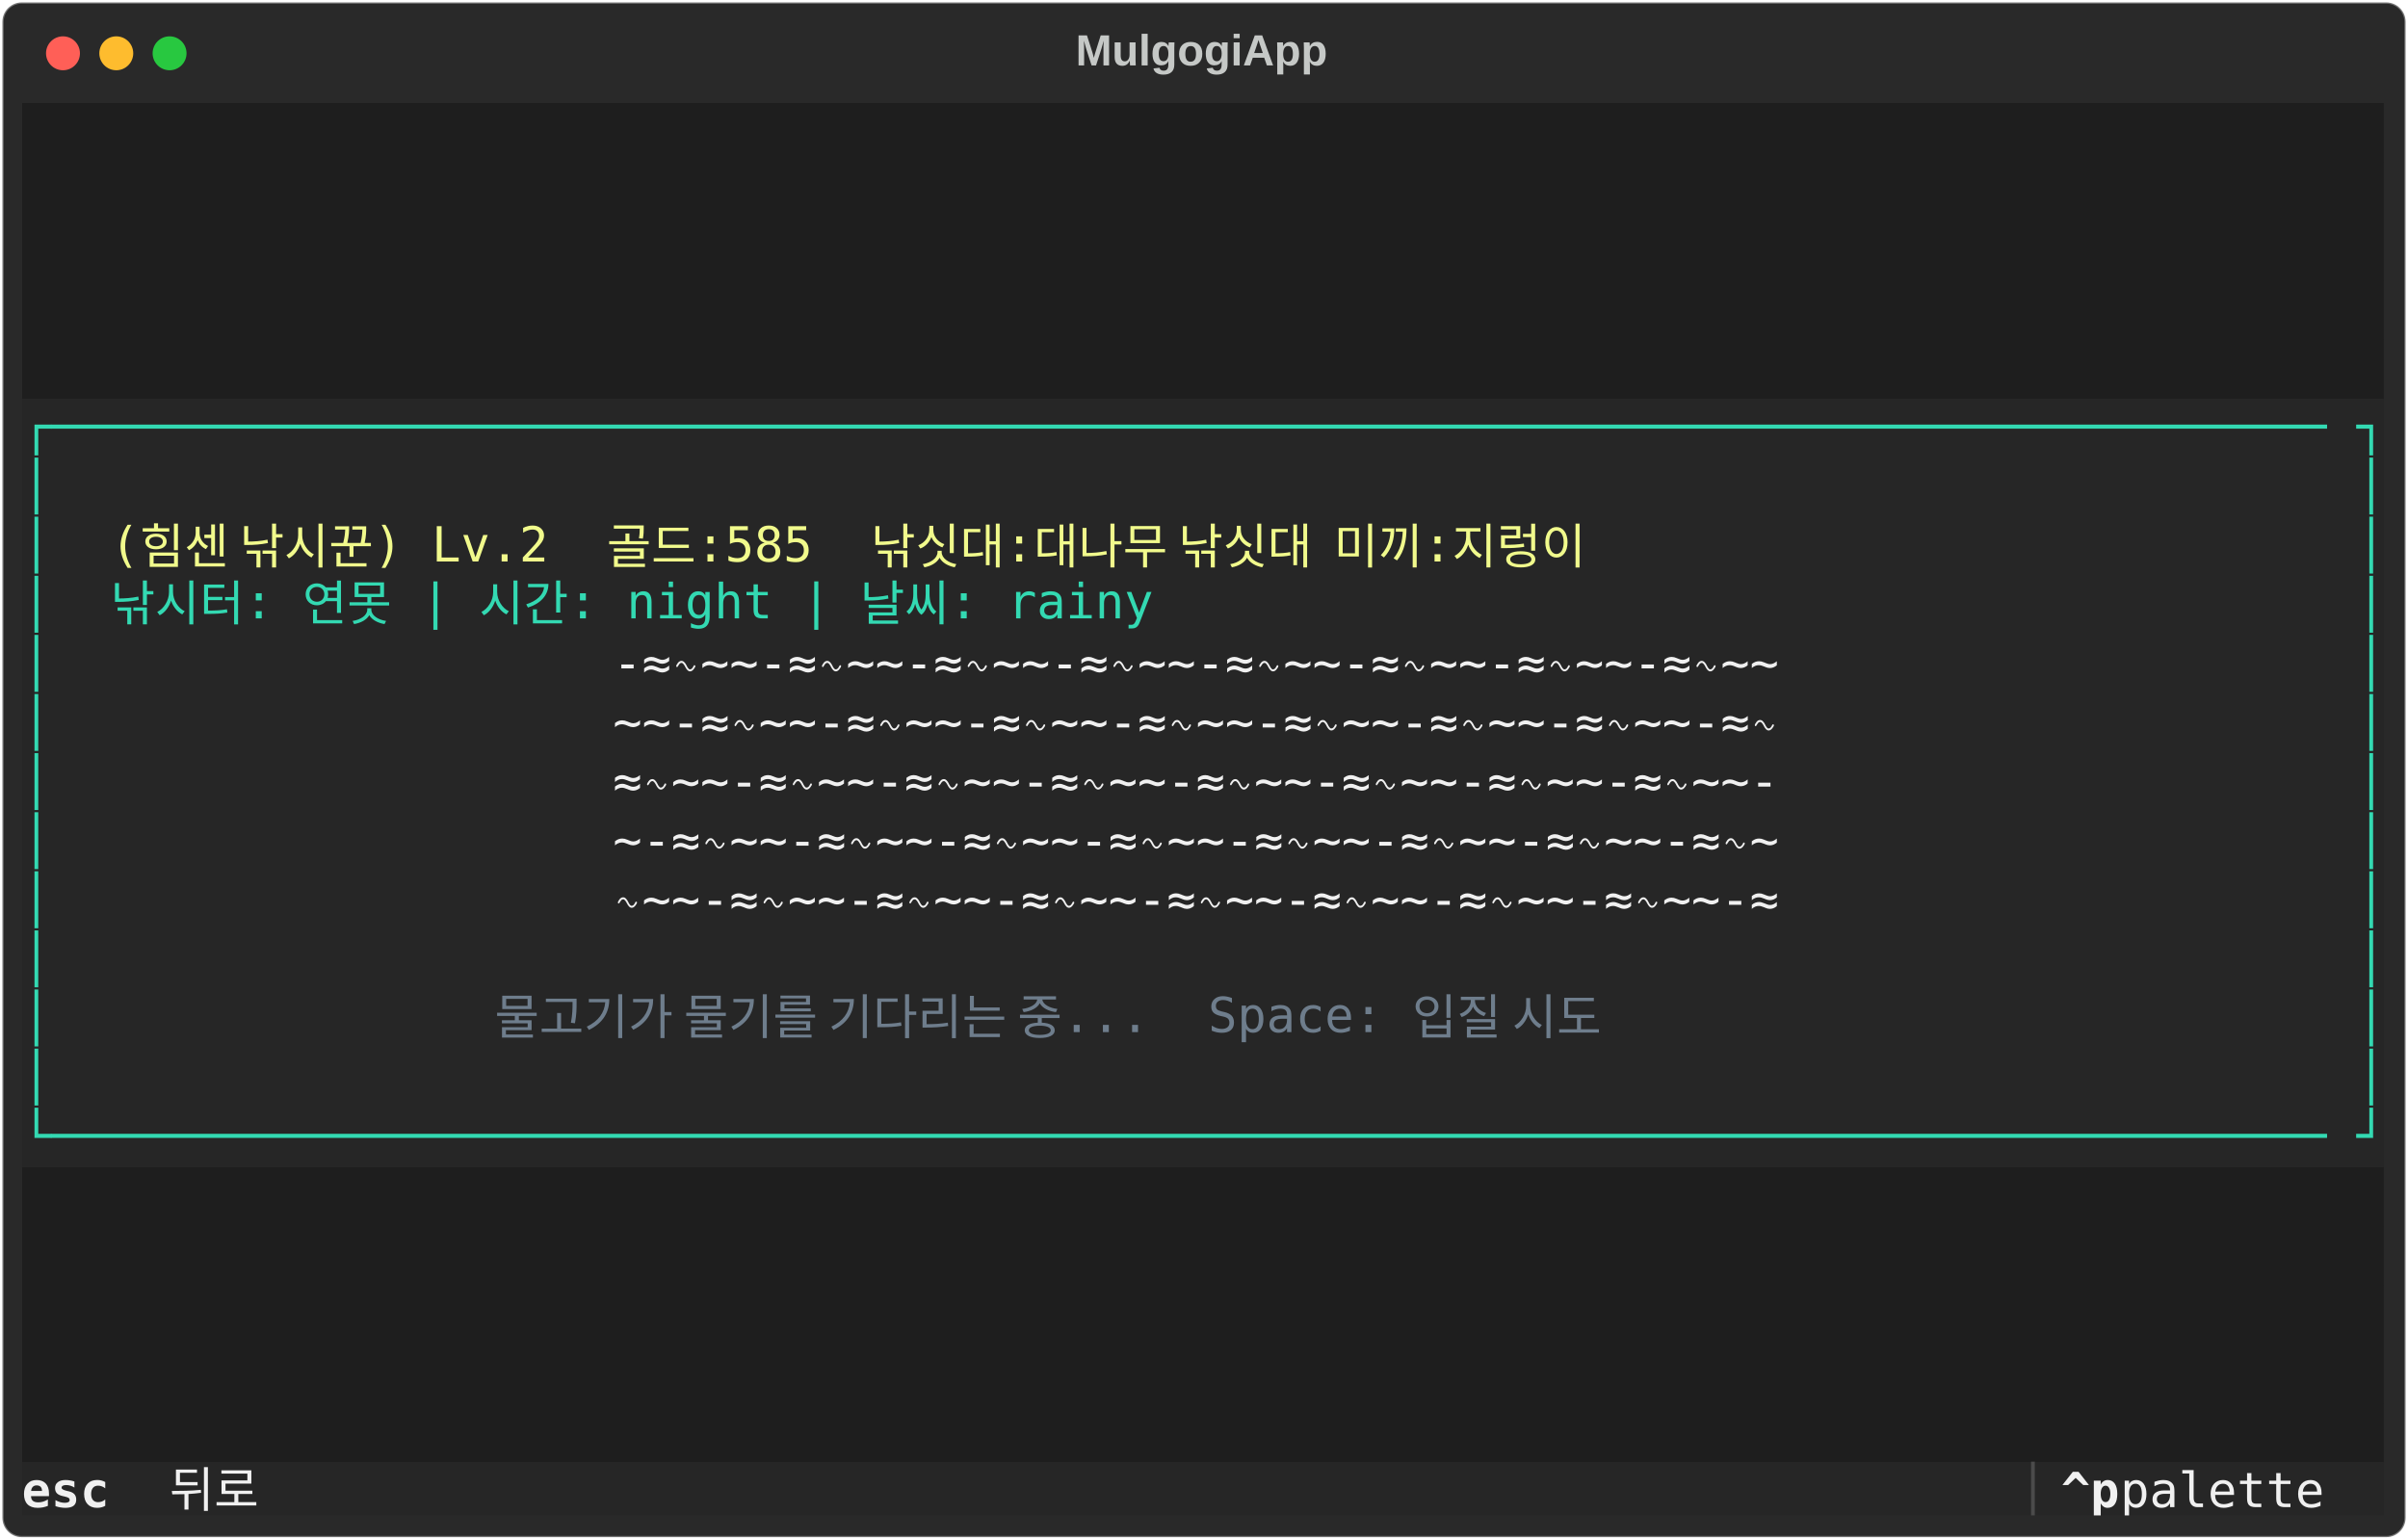
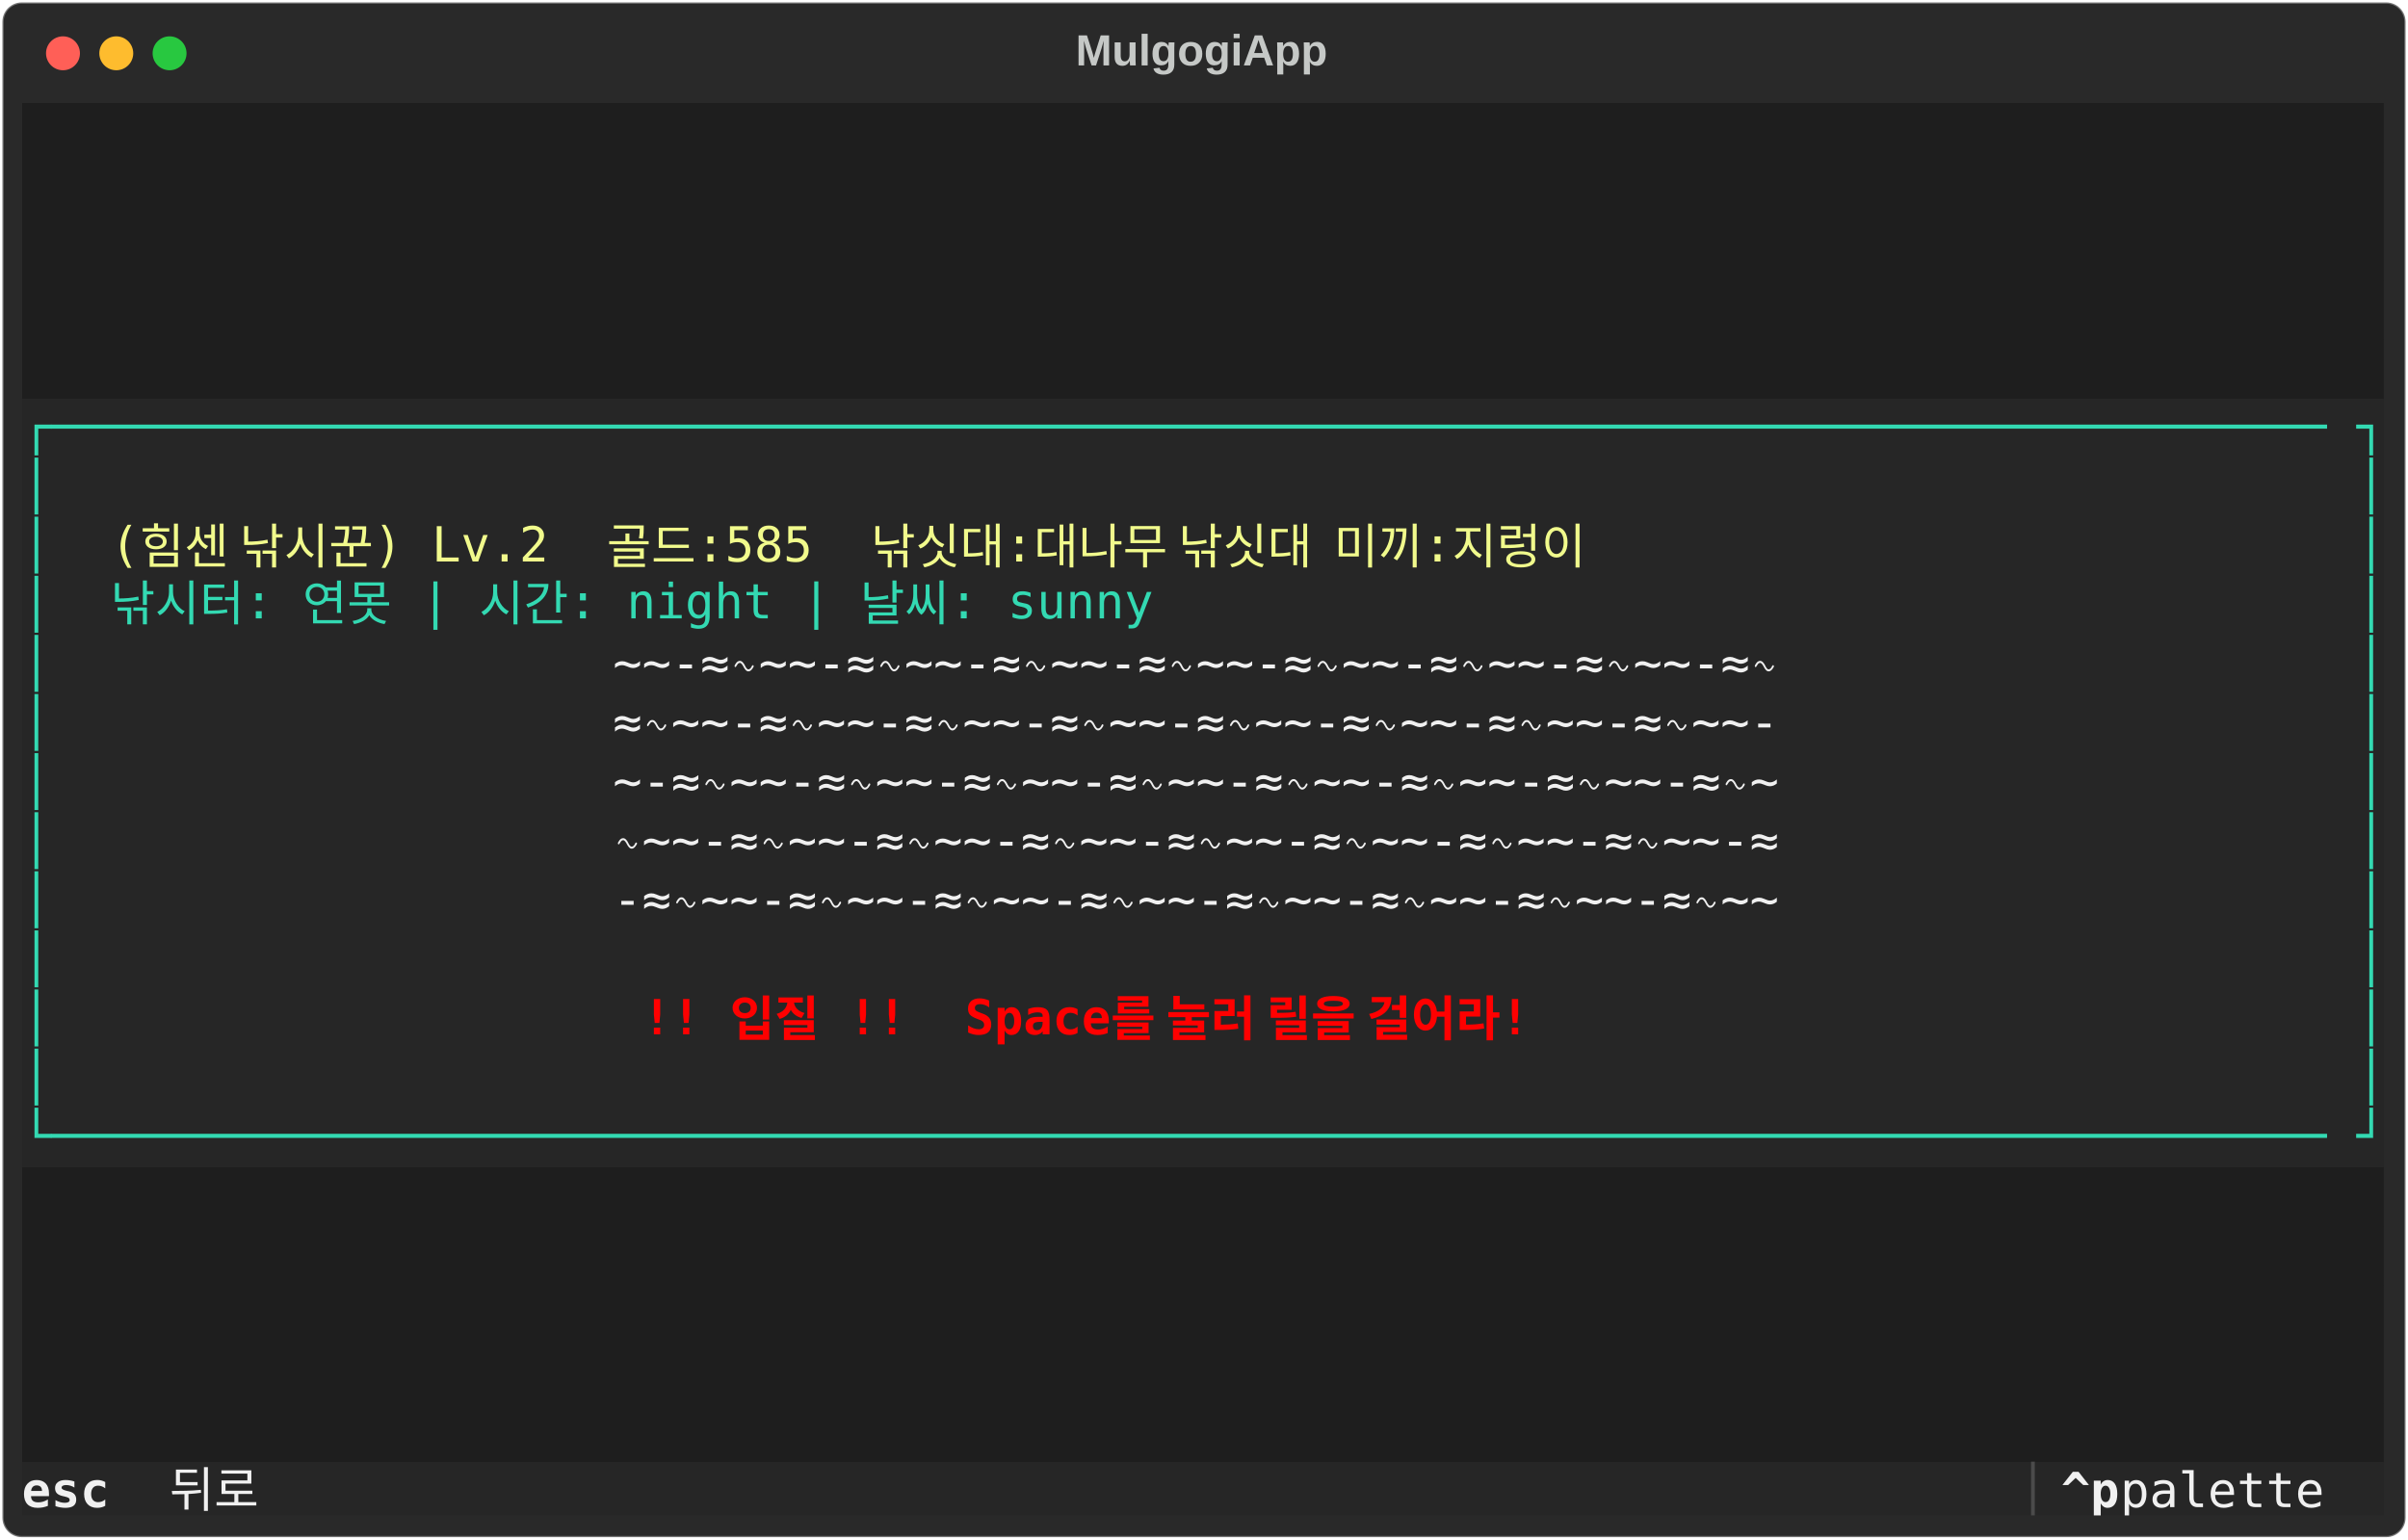
<svg xmlns="http://www.w3.org/2000/svg" class="rich-terminal" viewBox="0 0 994 635.6">
  <style>

    @font-face {
        font-family: "Fira Code";
        src: local("FiraCode-Regular"),
                url("https://cdnjs.cloudflare.com/ajax/libs/firacode/6.2.0/woff2/FiraCode-Regular.woff2") format("woff2"),
                url("https://cdnjs.cloudflare.com/ajax/libs/firacode/6.2.0/woff/FiraCode-Regular.woff") format("woff");
        font-style: normal;
        font-weight: 400;
    }
    @font-face {
        font-family: "Fira Code";
        src: local("FiraCode-Bold"),
                url("https://cdnjs.cloudflare.com/ajax/libs/firacode/6.2.0/woff2/FiraCode-Bold.woff2") format("woff2"),
                url("https://cdnjs.cloudflare.com/ajax/libs/firacode/6.2.0/woff/FiraCode-Bold.woff") format("woff");
        font-style: bold;
        font-weight: 700;
    }

-     .terminal-2281635469-matrix {
+     .terminal-1764816249-matrix {
        font-family: Fira Code, monospace;
        font-size: 20px;
        line-height: 24.4px;
        font-variant-east-asian: full-width;
    }

-     .terminal-2281635469-title {
+     .terminal-1764816249-title {
        font-size: 18px;
        font-weight: bold;
        font-family: arial;
    }

-     .terminal-2281635469-r1 { fill: #c5c8c6 }
- .terminal-2281635469-r2 { fill: #33d9b2 }
- .terminal-2281635469-r3 { fill: #f1fa8c }
- .terminal-2281635469-r4 { fill: #f0f0f0 }
- .terminal-2281635469-r5 { fill: #6e7d8c }
- .terminal-2281635469-r6 { fill: #f0f0f0;font-weight: bold }
- .terminal-2281635469-r7 { fill: #4b4b4b }
+     .terminal-1764816249-r1 { fill: #c5c8c6 }
+ .terminal-1764816249-r2 { fill: #33d9b2 }
+ .terminal-1764816249-r3 { fill: #f1fa8c }
+ .terminal-1764816249-r4 { fill: #f0f0f0 }
+ .terminal-1764816249-r5 { fill: #ff0000;font-weight: bold }
+ .terminal-1764816249-r6 { fill: #f0f0f0;font-weight: bold }
+ .terminal-1764816249-r7 { fill: #4b4b4b }
    </style>
  <defs>
-     <clipPath id="terminal-2281635469-clip-terminal">
+     <clipPath id="terminal-1764816249-clip-terminal">
      <rect x="0" y="0" width="975.0" height="584.6" />
    </clipPath>
-     <clipPath id="terminal-2281635469-line-0">
+     <clipPath id="terminal-1764816249-line-0">
      <rect x="0" y="1.5" width="976" height="24.65" />
    </clipPath>
-     <clipPath id="terminal-2281635469-line-1">
+     <clipPath id="terminal-1764816249-line-1">
      <rect x="0" y="25.9" width="976" height="24.65" />
    </clipPath>
-     <clipPath id="terminal-2281635469-line-2">
+     <clipPath id="terminal-1764816249-line-2">
      <rect x="0" y="50.3" width="976" height="24.65" />
    </clipPath>
-     <clipPath id="terminal-2281635469-line-3">
+     <clipPath id="terminal-1764816249-line-3">
      <rect x="0" y="74.7" width="976" height="24.65" />
    </clipPath>
-     <clipPath id="terminal-2281635469-line-4">
+     <clipPath id="terminal-1764816249-line-4">
      <rect x="0" y="99.1" width="976" height="24.65" />
    </clipPath>
-     <clipPath id="terminal-2281635469-line-5">
+     <clipPath id="terminal-1764816249-line-5">
      <rect x="0" y="123.5" width="976" height="24.65" />
    </clipPath>
-     <clipPath id="terminal-2281635469-line-6">
+     <clipPath id="terminal-1764816249-line-6">
      <rect x="0" y="147.9" width="976" height="24.65" />
    </clipPath>
-     <clipPath id="terminal-2281635469-line-7">
+     <clipPath id="terminal-1764816249-line-7">
      <rect x="0" y="172.3" width="976" height="24.65" />
    </clipPath>
-     <clipPath id="terminal-2281635469-line-8">
+     <clipPath id="terminal-1764816249-line-8">
      <rect x="0" y="196.7" width="976" height="24.65" />
    </clipPath>
-     <clipPath id="terminal-2281635469-line-9">
+     <clipPath id="terminal-1764816249-line-9">
      <rect x="0" y="221.1" width="976" height="24.65" />
    </clipPath>
-     <clipPath id="terminal-2281635469-line-10">
+     <clipPath id="terminal-1764816249-line-10">
      <rect x="0" y="245.5" width="976" height="24.65" />
    </clipPath>
-     <clipPath id="terminal-2281635469-line-11">
+     <clipPath id="terminal-1764816249-line-11">
      <rect x="0" y="269.9" width="976" height="24.65" />
    </clipPath>
-     <clipPath id="terminal-2281635469-line-12">
+     <clipPath id="terminal-1764816249-line-12">
      <rect x="0" y="294.3" width="976" height="24.65" />
    </clipPath>
-     <clipPath id="terminal-2281635469-line-13">
+     <clipPath id="terminal-1764816249-line-13">
      <rect x="0" y="318.7" width="976" height="24.65" />
    </clipPath>
-     <clipPath id="terminal-2281635469-line-14">
+     <clipPath id="terminal-1764816249-line-14">
      <rect x="0" y="343.1" width="976" height="24.65" />
    </clipPath>
-     <clipPath id="terminal-2281635469-line-15">
+     <clipPath id="terminal-1764816249-line-15">
      <rect x="0" y="367.5" width="976" height="24.65" />
    </clipPath>
-     <clipPath id="terminal-2281635469-line-16">
+     <clipPath id="terminal-1764816249-line-16">
      <rect x="0" y="391.9" width="976" height="24.65" />
    </clipPath>
-     <clipPath id="terminal-2281635469-line-17">
+     <clipPath id="terminal-1764816249-line-17">
      <rect x="0" y="416.3" width="976" height="24.65" />
    </clipPath>
-     <clipPath id="terminal-2281635469-line-18">
+     <clipPath id="terminal-1764816249-line-18">
      <rect x="0" y="440.7" width="976" height="24.65" />
    </clipPath>
-     <clipPath id="terminal-2281635469-line-19">
+     <clipPath id="terminal-1764816249-line-19">
      <rect x="0" y="465.1" width="976" height="24.65" />
    </clipPath>
-     <clipPath id="terminal-2281635469-line-20">
+     <clipPath id="terminal-1764816249-line-20">
      <rect x="0" y="489.5" width="976" height="24.65" />
    </clipPath>
-     <clipPath id="terminal-2281635469-line-21">
+     <clipPath id="terminal-1764816249-line-21">
      <rect x="0" y="513.9" width="976" height="24.65" />
    </clipPath>
-     <clipPath id="terminal-2281635469-line-22">
+     <clipPath id="terminal-1764816249-line-22">
      <rect x="0" y="538.3" width="976" height="24.65" />
    </clipPath>
  </defs>
  <rect fill="#292929" stroke="rgba(255,255,255,0.35)" stroke-width="1" x="1" y="1" width="992" height="633.6" rx="8" />
-   <text class="terminal-2281635469-title" fill="#c5c8c6" text-anchor="middle" x="496" y="27">MulgogiApp</text>
+   <text class="terminal-1764816249-title" fill="#c5c8c6" text-anchor="middle" x="496" y="27">MulgogiApp</text>
  <g transform="translate(26,22)">
    <circle cx="0" cy="0" r="7" fill="#ff5f57" />
    <circle cx="22" cy="0" r="7" fill="#febc2e" />
    <circle cx="44" cy="0" r="7" fill="#28c840" />
  </g>
-   <g transform="translate(9, 41)" clip-path="url(#terminal-2281635469-clip-terminal)">
+   <g transform="translate(9, 41)" clip-path="url(#terminal-1764816249-clip-terminal)">
    <rect fill="#1e1e1e" x="0" y="1.5" width="976" height="24.65" shape-rendering="crispEdges" />
    <rect fill="#1e1e1e" x="0" y="25.9" width="976" height="24.65" shape-rendering="crispEdges" />
    <rect fill="#1e1e1e" x="0" y="50.3" width="976" height="24.65" shape-rendering="crispEdges" />
    <rect fill="#1e1e1e" x="0" y="74.7" width="976" height="24.65" shape-rendering="crispEdges" />
    <rect fill="#1e1e1e" x="0" y="99.1" width="976" height="24.65" shape-rendering="crispEdges" />
    <rect fill="#262626" x="0" y="123.5" width="12.2" height="24.65" shape-rendering="crispEdges" />
    <rect fill="#262626" x="12.2" y="123.5" width="951.6" height="24.65" shape-rendering="crispEdges" />
    <rect fill="#262626" x="963.8" y="123.5" width="12.2" height="24.65" shape-rendering="crispEdges" />
    <rect fill="#262626" x="0" y="147.9" width="12.2" height="24.65" shape-rendering="crispEdges" />
    <rect fill="#262626" x="12.2" y="147.9" width="951.6" height="24.65" shape-rendering="crispEdges" />
    <rect fill="#262626" x="963.8" y="147.9" width="12.2" height="24.65" shape-rendering="crispEdges" />
    <rect fill="#262626" x="0" y="172.3" width="12.2" height="24.65" shape-rendering="crispEdges" />
    <rect fill="#262626" x="12.2" y="172.3" width="24.4" height="24.65" shape-rendering="crispEdges" />
    <rect fill="#262626" x="36.6" y="172.3" width="768.6" height="24.65" shape-rendering="crispEdges" />
    <rect fill="#262626" x="805.2" y="172.3" width="134.2" height="24.65" shape-rendering="crispEdges" />
    <rect fill="#262626" x="939.4" y="172.3" width="24.4" height="24.65" shape-rendering="crispEdges" />
    <rect fill="#262626" x="963.8" y="172.3" width="12.2" height="24.65" shape-rendering="crispEdges" />
    <rect fill="#262626" x="0" y="196.7" width="12.2" height="24.65" shape-rendering="crispEdges" />
    <rect fill="#262626" x="12.2" y="196.7" width="24.4" height="24.65" shape-rendering="crispEdges" />
    <rect fill="#262626" x="36.6" y="196.7" width="488" height="24.65" shape-rendering="crispEdges" />
    <rect fill="#262626" x="524.6" y="196.7" width="414.8" height="24.65" shape-rendering="crispEdges" />
    <rect fill="#262626" x="939.4" y="196.7" width="24.4" height="24.65" shape-rendering="crispEdges" />
    <rect fill="#262626" x="963.8" y="196.7" width="12.2" height="24.65" shape-rendering="crispEdges" />
    <rect fill="#262626" x="0" y="221.1" width="12.2" height="24.65" shape-rendering="crispEdges" />
    <rect fill="#262626" x="12.2" y="221.1" width="24.4" height="24.65" shape-rendering="crispEdges" />
    <rect fill="#262626" x="36.6" y="221.1" width="207.4" height="24.65" shape-rendering="crispEdges" />
    <rect fill="#262626" x="244" y="221.1" width="488" height="24.65" shape-rendering="crispEdges" />
    <rect fill="#262626" x="732" y="221.1" width="207.4" height="24.65" shape-rendering="crispEdges" />
    <rect fill="#262626" x="939.4" y="221.1" width="24.4" height="24.65" shape-rendering="crispEdges" />
    <rect fill="#262626" x="963.8" y="221.1" width="12.2" height="24.65" shape-rendering="crispEdges" />
    <rect fill="#262626" x="0" y="245.5" width="12.2" height="24.65" shape-rendering="crispEdges" />
    <rect fill="#262626" x="12.2" y="245.5" width="24.4" height="24.65" shape-rendering="crispEdges" />
    <rect fill="#262626" x="36.6" y="245.5" width="207.4" height="24.65" shape-rendering="crispEdges" />
    <rect fill="#262626" x="244" y="245.5" width="488" height="24.65" shape-rendering="crispEdges" />
    <rect fill="#262626" x="732" y="245.5" width="207.4" height="24.65" shape-rendering="crispEdges" />
    <rect fill="#262626" x="939.4" y="245.5" width="24.4" height="24.65" shape-rendering="crispEdges" />
    <rect fill="#262626" x="963.8" y="245.5" width="12.2" height="24.65" shape-rendering="crispEdges" />
    <rect fill="#262626" x="0" y="269.9" width="12.2" height="24.65" shape-rendering="crispEdges" />
    <rect fill="#262626" x="12.2" y="269.9" width="24.4" height="24.65" shape-rendering="crispEdges" />
    <rect fill="#262626" x="36.6" y="269.9" width="207.4" height="24.65" shape-rendering="crispEdges" />
    <rect fill="#262626" x="244" y="269.9" width="488" height="24.65" shape-rendering="crispEdges" />
    <rect fill="#262626" x="732" y="269.9" width="207.4" height="24.65" shape-rendering="crispEdges" />
    <rect fill="#262626" x="939.4" y="269.9" width="24.4" height="24.65" shape-rendering="crispEdges" />
    <rect fill="#262626" x="963.8" y="269.9" width="12.2" height="24.65" shape-rendering="crispEdges" />
    <rect fill="#262626" x="0" y="294.3" width="12.2" height="24.65" shape-rendering="crispEdges" />
    <rect fill="#262626" x="12.2" y="294.3" width="24.4" height="24.65" shape-rendering="crispEdges" />
    <rect fill="#262626" x="36.6" y="294.3" width="207.4" height="24.65" shape-rendering="crispEdges" />
    <rect fill="#262626" x="244" y="294.3" width="488" height="24.65" shape-rendering="crispEdges" />
    <rect fill="#262626" x="732" y="294.3" width="207.4" height="24.65" shape-rendering="crispEdges" />
    <rect fill="#262626" x="939.4" y="294.3" width="24.4" height="24.65" shape-rendering="crispEdges" />
    <rect fill="#262626" x="963.8" y="294.3" width="12.2" height="24.65" shape-rendering="crispEdges" />
    <rect fill="#262626" x="0" y="318.7" width="12.2" height="24.65" shape-rendering="crispEdges" />
    <rect fill="#262626" x="12.2" y="318.7" width="24.4" height="24.65" shape-rendering="crispEdges" />
    <rect fill="#262626" x="36.6" y="318.7" width="207.4" height="24.65" shape-rendering="crispEdges" />
    <rect fill="#262626" x="244" y="318.7" width="488" height="24.65" shape-rendering="crispEdges" />
    <rect fill="#262626" x="732" y="318.7" width="207.4" height="24.65" shape-rendering="crispEdges" />
    <rect fill="#262626" x="939.4" y="318.7" width="24.4" height="24.65" shape-rendering="crispEdges" />
    <rect fill="#262626" x="963.8" y="318.7" width="12.2" height="24.65" shape-rendering="crispEdges" />
    <rect fill="#262626" x="0" y="343.1" width="12.2" height="24.65" shape-rendering="crispEdges" />
    <rect fill="#262626" x="12.2" y="343.1" width="24.4" height="24.65" shape-rendering="crispEdges" />
    <rect fill="#262626" x="36.6" y="343.1" width="451.4" height="24.65" shape-rendering="crispEdges" />
    <rect fill="#262626" x="488" y="343.1" width="0" height="24.65" shape-rendering="crispEdges" />
    <rect fill="#262626" x="488" y="343.1" width="451.4" height="24.65" shape-rendering="crispEdges" />
    <rect fill="#262626" x="939.4" y="343.1" width="24.4" height="24.65" shape-rendering="crispEdges" />
    <rect fill="#262626" x="963.8" y="343.1" width="12.2" height="24.65" shape-rendering="crispEdges" />
    <rect fill="#262626" x="0" y="367.5" width="12.2" height="24.65" shape-rendering="crispEdges" />
    <rect fill="#262626" x="12.2" y="367.5" width="24.4" height="24.65" shape-rendering="crispEdges" />
-     <rect fill="#262626" x="36.6" y="367.5" width="158.6" height="24.65" shape-rendering="crispEdges" />
-     <rect fill="#262626" x="195.2" y="367.5" width="585.6" height="24.65" shape-rendering="crispEdges" />
-     <rect fill="#262626" x="780.8" y="367.5" width="158.6" height="24.65" shape-rendering="crispEdges" />
+     <rect fill="#262626" x="36.6" y="367.5" width="219.6" height="24.65" shape-rendering="crispEdges" />
+     <rect fill="#262626" x="256.2" y="367.5" width="451.4" height="24.65" shape-rendering="crispEdges" />
+     <rect fill="#262626" x="707.6" y="367.5" width="231.8" height="24.65" shape-rendering="crispEdges" />
    <rect fill="#262626" x="939.4" y="367.5" width="24.4" height="24.65" shape-rendering="crispEdges" />
    <rect fill="#262626" x="963.8" y="367.5" width="12.2" height="24.65" shape-rendering="crispEdges" />
    <rect fill="#262626" x="0" y="391.9" width="12.2" height="24.65" shape-rendering="crispEdges" />
    <rect fill="#262626" x="12.2" y="391.9" width="951.6" height="24.65" shape-rendering="crispEdges" />
    <rect fill="#262626" x="963.8" y="391.9" width="12.2" height="24.65" shape-rendering="crispEdges" />
    <rect fill="#262626" x="0" y="416.3" width="12.2" height="24.65" shape-rendering="crispEdges" />
    <rect fill="#262626" x="12.2" y="416.3" width="951.6" height="24.65" shape-rendering="crispEdges" />
    <rect fill="#262626" x="963.8" y="416.3" width="12.2" height="24.65" shape-rendering="crispEdges" />
    <rect fill="#1e1e1e" x="0" y="440.7" width="976" height="24.65" shape-rendering="crispEdges" />
    <rect fill="#1e1e1e" x="0" y="465.1" width="976" height="24.65" shape-rendering="crispEdges" />
    <rect fill="#1e1e1e" x="0" y="489.5" width="976" height="24.65" shape-rendering="crispEdges" />
    <rect fill="#1e1e1e" x="0" y="513.9" width="976" height="24.65" shape-rendering="crispEdges" />
    <rect fill="#1e1e1e" x="0" y="538.3" width="976" height="24.65" shape-rendering="crispEdges" />
    <rect fill="#262626" x="0" y="562.7" width="61" height="24.65" shape-rendering="crispEdges" />
    <rect fill="#262626" x="61" y="562.7" width="61" height="24.65" shape-rendering="crispEdges" />
    <rect fill="#262626" x="122" y="562.7" width="707.6" height="24.65" shape-rendering="crispEdges" />
    <rect fill="#262626" x="829.6" y="562.7" width="12.2" height="24.65" shape-rendering="crispEdges" />
    <rect fill="#262626" x="841.8" y="562.7" width="24.4" height="24.65" shape-rendering="crispEdges" />
    <rect fill="#262626" x="866.2" y="562.7" width="97.6" height="24.65" shape-rendering="crispEdges" />
    <rect fill="#262626" x="963.8" y="562.7" width="12.2" height="24.65" shape-rendering="crispEdges" />
-     <g class="terminal-2281635469-matrix">
-       <text class="terminal-2281635469-r1" x="976" y="20" textLength="12.2" clip-path="url(#terminal-2281635469-line-0)">
- </text>
-       <text class="terminal-2281635469-r1" x="976" y="44.4" textLength="12.2" clip-path="url(#terminal-2281635469-line-1)">
- </text>
-       <text class="terminal-2281635469-r1" x="976" y="68.8" textLength="12.2" clip-path="url(#terminal-2281635469-line-2)">
- </text>
-       <text class="terminal-2281635469-r1" x="976" y="93.2" textLength="12.2" clip-path="url(#terminal-2281635469-line-3)">
- </text>
-       <text class="terminal-2281635469-r1" x="976" y="117.6" textLength="12.2" clip-path="url(#terminal-2281635469-line-4)">
- </text>
-       <text class="terminal-2281635469-r2" x="0" y="142" textLength="12.2" clip-path="url(#terminal-2281635469-line-5)">┌</text>
-       <text class="terminal-2281635469-r2" x="12.2" y="142" textLength="951.6" clip-path="url(#terminal-2281635469-line-5)">──────────────────────────────────────────────────────────────────────────────</text>
-       <text class="terminal-2281635469-r2" x="963.8" y="142" textLength="12.2" clip-path="url(#terminal-2281635469-line-5)">┐</text>
-       <text class="terminal-2281635469-r1" x="976" y="142" textLength="12.2" clip-path="url(#terminal-2281635469-line-5)">
- </text>
-       <text class="terminal-2281635469-r2" x="0" y="166.4" textLength="12.2" clip-path="url(#terminal-2281635469-line-6)">│</text>
-       <text class="terminal-2281635469-r2" x="963.8" y="166.4" textLength="12.2" clip-path="url(#terminal-2281635469-line-6)">│</text>
-       <text class="terminal-2281635469-r1" x="976" y="166.4" textLength="12.2" clip-path="url(#terminal-2281635469-line-6)">
- </text>
-       <text class="terminal-2281635469-r2" x="0" y="190.8" textLength="12.2" clip-path="url(#terminal-2281635469-line-7)">│</text>
-       <text class="terminal-2281635469-r3" x="36.6" y="190.8" textLength="512.4" clip-path="url(#terminal-2281635469-line-7)">(힘센 낚시꾼) Lv.2  골드:585  낚싯대:대나무 낚싯대  미끼:지렁이</text>
-       <text class="terminal-2281635469-r2" x="963.8" y="190.8" textLength="12.2" clip-path="url(#terminal-2281635469-line-7)">│</text>
-       <text class="terminal-2281635469-r1" x="976" y="190.8" textLength="12.2" clip-path="url(#terminal-2281635469-line-7)">
- </text>
-       <text class="terminal-2281635469-r2" x="0" y="215.2" textLength="12.2" clip-path="url(#terminal-2281635469-line-8)">│</text>
-       <text class="terminal-2281635469-r2" x="36.6" y="215.2" textLength="378.2" clip-path="url(#terminal-2281635469-line-8)">낚시터: 연못 | 시간: night | 날씨: rainy</text>
-       <text class="terminal-2281635469-r2" x="963.8" y="215.2" textLength="12.2" clip-path="url(#terminal-2281635469-line-8)">│</text>
-       <text class="terminal-2281635469-r1" x="976" y="215.2" textLength="12.2" clip-path="url(#terminal-2281635469-line-8)">
- </text>
-       <text class="terminal-2281635469-r2" x="0" y="239.6" textLength="12.2" clip-path="url(#terminal-2281635469-line-9)">│</text>
-       <text class="terminal-2281635469-r4" x="244" y="239.6" textLength="488" clip-path="url(#terminal-2281635469-line-9)">-≈∿~~-≈∿~~-≈∿~~-≈∿~~-≈∿~~-≈∿~~-≈∿~~-≈∿~~</text>
-       <text class="terminal-2281635469-r2" x="963.8" y="239.6" textLength="12.2" clip-path="url(#terminal-2281635469-line-9)">│</text>
-       <text class="terminal-2281635469-r1" x="976" y="239.6" textLength="12.2" clip-path="url(#terminal-2281635469-line-9)">
- </text>
-       <text class="terminal-2281635469-r2" x="0" y="264" textLength="12.2" clip-path="url(#terminal-2281635469-line-10)">│</text>
-       <text class="terminal-2281635469-r4" x="244" y="264" textLength="488" clip-path="url(#terminal-2281635469-line-10)">~~-≈∿~~-≈∿~~-≈∿~~-≈∿~~-≈∿~~-≈∿~~-≈∿~~-≈∿</text>
-       <text class="terminal-2281635469-r2" x="963.8" y="264" textLength="12.2" clip-path="url(#terminal-2281635469-line-10)">│</text>
-       <text class="terminal-2281635469-r1" x="976" y="264" textLength="12.2" clip-path="url(#terminal-2281635469-line-10)">
- </text>
-       <text class="terminal-2281635469-r2" x="0" y="288.4" textLength="12.2" clip-path="url(#terminal-2281635469-line-11)">│</text>
-       <text class="terminal-2281635469-r4" x="244" y="288.4" textLength="488" clip-path="url(#terminal-2281635469-line-11)">≈∿~~-≈∿~~-≈∿~~-≈∿~~-≈∿~~-≈∿~~-≈∿~~-≈∿~~-</text>
-       <text class="terminal-2281635469-r2" x="963.8" y="288.4" textLength="12.2" clip-path="url(#terminal-2281635469-line-11)">│</text>
-       <text class="terminal-2281635469-r1" x="976" y="288.4" textLength="12.2" clip-path="url(#terminal-2281635469-line-11)">
- </text>
-       <text class="terminal-2281635469-r2" x="0" y="312.8" textLength="12.2" clip-path="url(#terminal-2281635469-line-12)">│</text>
-       <text class="terminal-2281635469-r4" x="244" y="312.8" textLength="488" clip-path="url(#terminal-2281635469-line-12)">~-≈∿~~-≈∿~~-≈∿~~-≈∿~~-≈∿~~-≈∿~~-≈∿~~-≈∿~</text>
-       <text class="terminal-2281635469-r2" x="963.8" y="312.8" textLength="12.2" clip-path="url(#terminal-2281635469-line-12)">│</text>
-       <text class="terminal-2281635469-r1" x="976" y="312.8" textLength="12.2" clip-path="url(#terminal-2281635469-line-12)">
- </text>
-       <text class="terminal-2281635469-r2" x="0" y="337.2" textLength="12.2" clip-path="url(#terminal-2281635469-line-13)">│</text>
-       <text class="terminal-2281635469-r4" x="244" y="337.2" textLength="488" clip-path="url(#terminal-2281635469-line-13)">∿~~-≈∿~~-≈∿~~-≈∿~~-≈∿~~-≈∿~~-≈∿~~-≈∿~~-≈</text>
-       <text class="terminal-2281635469-r2" x="963.8" y="337.2" textLength="12.2" clip-path="url(#terminal-2281635469-line-13)">│</text>
-       <text class="terminal-2281635469-r1" x="976" y="337.2" textLength="12.2" clip-path="url(#terminal-2281635469-line-13)">
- </text>
-       <text class="terminal-2281635469-r2" x="0" y="361.6" textLength="12.2" clip-path="url(#terminal-2281635469-line-14)">│</text>
-       <text class="terminal-2281635469-r2" x="963.8" y="361.6" textLength="12.2" clip-path="url(#terminal-2281635469-line-14)">│</text>
-       <text class="terminal-2281635469-r1" x="976" y="361.6" textLength="12.2" clip-path="url(#terminal-2281635469-line-14)">
- </text>
-       <text class="terminal-2281635469-r2" x="0" y="386" textLength="12.2" clip-path="url(#terminal-2281635469-line-15)">│</text>
-       <text class="terminal-2281635469-r5" x="195.2" y="386" textLength="390.4" clip-path="url(#terminal-2281635469-line-15)">물고기가 물기를 기다리는 중...  Space: 입질 시도</text>
-       <text class="terminal-2281635469-r2" x="963.8" y="386" textLength="12.2" clip-path="url(#terminal-2281635469-line-15)">│</text>
-       <text class="terminal-2281635469-r1" x="976" y="386" textLength="12.2" clip-path="url(#terminal-2281635469-line-15)">
- </text>
-       <text class="terminal-2281635469-r2" x="0" y="410.4" textLength="12.2" clip-path="url(#terminal-2281635469-line-16)">│</text>
-       <text class="terminal-2281635469-r2" x="963.8" y="410.4" textLength="12.2" clip-path="url(#terminal-2281635469-line-16)">│</text>
-       <text class="terminal-2281635469-r1" x="976" y="410.4" textLength="12.2" clip-path="url(#terminal-2281635469-line-16)">
- </text>
-       <text class="terminal-2281635469-r2" x="0" y="434.8" textLength="12.2" clip-path="url(#terminal-2281635469-line-17)">└</text>
-       <text class="terminal-2281635469-r2" x="12.2" y="434.8" textLength="951.6" clip-path="url(#terminal-2281635469-line-17)">──────────────────────────────────────────────────────────────────────────────</text>
-       <text class="terminal-2281635469-r2" x="963.8" y="434.8" textLength="12.2" clip-path="url(#terminal-2281635469-line-17)">┘</text>
-       <text class="terminal-2281635469-r1" x="976" y="434.8" textLength="12.2" clip-path="url(#terminal-2281635469-line-17)">
- </text>
-       <text class="terminal-2281635469-r1" x="976" y="459.2" textLength="12.2" clip-path="url(#terminal-2281635469-line-18)">
- </text>
-       <text class="terminal-2281635469-r1" x="976" y="483.6" textLength="12.2" clip-path="url(#terminal-2281635469-line-19)">
- </text>
-       <text class="terminal-2281635469-r1" x="976" y="508" textLength="12.2" clip-path="url(#terminal-2281635469-line-20)">
- </text>
-       <text class="terminal-2281635469-r1" x="976" y="532.4" textLength="12.2" clip-path="url(#terminal-2281635469-line-21)">
- </text>
-       <text class="terminal-2281635469-r1" x="976" y="556.8" textLength="12.2" clip-path="url(#terminal-2281635469-line-22)">
- </text>
-       <text class="terminal-2281635469-r6" x="0" y="581.2" textLength="61" clip-path="url(#terminal-2281635469-line-23)"> esc </text>
-       <text class="terminal-2281635469-r4" x="61" y="581.2" textLength="36.6" clip-path="url(#terminal-2281635469-line-23)">뒤로 </text>
-       <text class="terminal-2281635469-r7" x="829.6" y="581.2" textLength="12.2" clip-path="url(#terminal-2281635469-line-23)">▏</text>
-       <text class="terminal-2281635469-r6" x="841.8" y="581.2" textLength="24.4" clip-path="url(#terminal-2281635469-line-23)">^p</text>
-       <text class="terminal-2281635469-r4" x="866.2" y="581.2" textLength="97.6" clip-path="url(#terminal-2281635469-line-23)"> palette</text>
+     <g class="terminal-1764816249-matrix">
+       <text class="terminal-1764816249-r1" x="976" y="20" textLength="12.2" clip-path="url(#terminal-1764816249-line-0)">
+ </text>
+       <text class="terminal-1764816249-r1" x="976" y="44.4" textLength="12.2" clip-path="url(#terminal-1764816249-line-1)">
+ </text>
+       <text class="terminal-1764816249-r1" x="976" y="68.8" textLength="12.2" clip-path="url(#terminal-1764816249-line-2)">
+ </text>
+       <text class="terminal-1764816249-r1" x="976" y="93.2" textLength="12.2" clip-path="url(#terminal-1764816249-line-3)">
+ </text>
+       <text class="terminal-1764816249-r1" x="976" y="117.6" textLength="12.2" clip-path="url(#terminal-1764816249-line-4)">
+ </text>
+       <text class="terminal-1764816249-r2" x="0" y="142" textLength="12.2" clip-path="url(#terminal-1764816249-line-5)">┌</text>
+       <text class="terminal-1764816249-r2" x="12.2" y="142" textLength="951.6" clip-path="url(#terminal-1764816249-line-5)">──────────────────────────────────────────────────────────────────────────────</text>
+       <text class="terminal-1764816249-r2" x="963.8" y="142" textLength="12.2" clip-path="url(#terminal-1764816249-line-5)">┐</text>
+       <text class="terminal-1764816249-r1" x="976" y="142" textLength="12.2" clip-path="url(#terminal-1764816249-line-5)">
+ </text>
+       <text class="terminal-1764816249-r2" x="0" y="166.4" textLength="12.2" clip-path="url(#terminal-1764816249-line-6)">│</text>
+       <text class="terminal-1764816249-r2" x="963.8" y="166.4" textLength="12.2" clip-path="url(#terminal-1764816249-line-6)">│</text>
+       <text class="terminal-1764816249-r1" x="976" y="166.4" textLength="12.2" clip-path="url(#terminal-1764816249-line-6)">
+ </text>
+       <text class="terminal-1764816249-r2" x="0" y="190.8" textLength="12.2" clip-path="url(#terminal-1764816249-line-7)">│</text>
+       <text class="terminal-1764816249-r3" x="36.6" y="190.8" textLength="512.4" clip-path="url(#terminal-1764816249-line-7)">(힘센 낚시꾼) Lv.2  골드:585  낚싯대:대나무 낚싯대  미끼:지렁이</text>
+       <text class="terminal-1764816249-r2" x="963.8" y="190.8" textLength="12.2" clip-path="url(#terminal-1764816249-line-7)">│</text>
+       <text class="terminal-1764816249-r1" x="976" y="190.8" textLength="12.2" clip-path="url(#terminal-1764816249-line-7)">
+ </text>
+       <text class="terminal-1764816249-r2" x="0" y="215.2" textLength="12.2" clip-path="url(#terminal-1764816249-line-8)">│</text>
+       <text class="terminal-1764816249-r2" x="36.6" y="215.2" textLength="378.2" clip-path="url(#terminal-1764816249-line-8)">낚시터: 연못 | 시간: night | 날씨: sunny</text>
+       <text class="terminal-1764816249-r2" x="963.8" y="215.2" textLength="12.2" clip-path="url(#terminal-1764816249-line-8)">│</text>
+       <text class="terminal-1764816249-r1" x="976" y="215.2" textLength="12.2" clip-path="url(#terminal-1764816249-line-8)">
+ </text>
+       <text class="terminal-1764816249-r2" x="0" y="239.6" textLength="12.2" clip-path="url(#terminal-1764816249-line-9)">│</text>
+       <text class="terminal-1764816249-r4" x="244" y="239.6" textLength="488" clip-path="url(#terminal-1764816249-line-9)">~~-≈∿~~-≈∿~~-≈∿~~-≈∿~~-≈∿~~-≈∿~~-≈∿~~-≈∿</text>
+       <text class="terminal-1764816249-r2" x="963.8" y="239.6" textLength="12.2" clip-path="url(#terminal-1764816249-line-9)">│</text>
+       <text class="terminal-1764816249-r1" x="976" y="239.6" textLength="12.2" clip-path="url(#terminal-1764816249-line-9)">
+ </text>
+       <text class="terminal-1764816249-r2" x="0" y="264" textLength="12.2" clip-path="url(#terminal-1764816249-line-10)">│</text>
+       <text class="terminal-1764816249-r4" x="244" y="264" textLength="488" clip-path="url(#terminal-1764816249-line-10)">≈∿~~-≈∿~~-≈∿~~-≈∿~~-≈∿~~-≈∿~~-≈∿~~-≈∿~~-</text>
+       <text class="terminal-1764816249-r2" x="963.8" y="264" textLength="12.2" clip-path="url(#terminal-1764816249-line-10)">│</text>
+       <text class="terminal-1764816249-r1" x="976" y="264" textLength="12.2" clip-path="url(#terminal-1764816249-line-10)">
+ </text>
+       <text class="terminal-1764816249-r2" x="0" y="288.4" textLength="12.2" clip-path="url(#terminal-1764816249-line-11)">│</text>
+       <text class="terminal-1764816249-r4" x="244" y="288.4" textLength="488" clip-path="url(#terminal-1764816249-line-11)">~-≈∿~~-≈∿~~-≈∿~~-≈∿~~-≈∿~~-≈∿~~-≈∿~~-≈∿~</text>
+       <text class="terminal-1764816249-r2" x="963.8" y="288.4" textLength="12.2" clip-path="url(#terminal-1764816249-line-11)">│</text>
+       <text class="terminal-1764816249-r1" x="976" y="288.4" textLength="12.2" clip-path="url(#terminal-1764816249-line-11)">
+ </text>
+       <text class="terminal-1764816249-r2" x="0" y="312.8" textLength="12.2" clip-path="url(#terminal-1764816249-line-12)">│</text>
+       <text class="terminal-1764816249-r4" x="244" y="312.8" textLength="488" clip-path="url(#terminal-1764816249-line-12)">∿~~-≈∿~~-≈∿~~-≈∿~~-≈∿~~-≈∿~~-≈∿~~-≈∿~~-≈</text>
+       <text class="terminal-1764816249-r2" x="963.8" y="312.8" textLength="12.2" clip-path="url(#terminal-1764816249-line-12)">│</text>
+       <text class="terminal-1764816249-r1" x="976" y="312.8" textLength="12.2" clip-path="url(#terminal-1764816249-line-12)">
+ </text>
+       <text class="terminal-1764816249-r2" x="0" y="337.2" textLength="12.2" clip-path="url(#terminal-1764816249-line-13)">│</text>
+       <text class="terminal-1764816249-r4" x="244" y="337.2" textLength="488" clip-path="url(#terminal-1764816249-line-13)">-≈∿~~-≈∿~~-≈∿~~-≈∿~~-≈∿~~-≈∿~~-≈∿~~-≈∿~~</text>
+       <text class="terminal-1764816249-r2" x="963.8" y="337.2" textLength="12.2" clip-path="url(#terminal-1764816249-line-13)">│</text>
+       <text class="terminal-1764816249-r1" x="976" y="337.2" textLength="12.2" clip-path="url(#terminal-1764816249-line-13)">
+ </text>
+       <text class="terminal-1764816249-r2" x="0" y="361.6" textLength="12.2" clip-path="url(#terminal-1764816249-line-14)">│</text>
+       <text class="terminal-1764816249-r2" x="963.8" y="361.6" textLength="12.2" clip-path="url(#terminal-1764816249-line-14)">│</text>
+       <text class="terminal-1764816249-r1" x="976" y="361.6" textLength="12.2" clip-path="url(#terminal-1764816249-line-14)">
+ </text>
+       <text class="terminal-1764816249-r2" x="0" y="386" textLength="12.2" clip-path="url(#terminal-1764816249-line-15)">│</text>
+       <text class="terminal-1764816249-r5" x="256.2" y="386" textLength="329.4" clip-path="url(#terminal-1764816249-line-15)">!! 입질 !!  Space를 눌러 릴을 걸어라!</text>
+       <text class="terminal-1764816249-r2" x="963.8" y="386" textLength="12.2" clip-path="url(#terminal-1764816249-line-15)">│</text>
+       <text class="terminal-1764816249-r1" x="976" y="386" textLength="12.2" clip-path="url(#terminal-1764816249-line-15)">
+ </text>
+       <text class="terminal-1764816249-r2" x="0" y="410.4" textLength="12.2" clip-path="url(#terminal-1764816249-line-16)">│</text>
+       <text class="terminal-1764816249-r2" x="963.8" y="410.4" textLength="12.2" clip-path="url(#terminal-1764816249-line-16)">│</text>
+       <text class="terminal-1764816249-r1" x="976" y="410.4" textLength="12.2" clip-path="url(#terminal-1764816249-line-16)">
+ </text>
+       <text class="terminal-1764816249-r2" x="0" y="434.8" textLength="12.2" clip-path="url(#terminal-1764816249-line-17)">└</text>
+       <text class="terminal-1764816249-r2" x="12.2" y="434.8" textLength="951.6" clip-path="url(#terminal-1764816249-line-17)">──────────────────────────────────────────────────────────────────────────────</text>
+       <text class="terminal-1764816249-r2" x="963.8" y="434.8" textLength="12.2" clip-path="url(#terminal-1764816249-line-17)">┘</text>
+       <text class="terminal-1764816249-r1" x="976" y="434.8" textLength="12.2" clip-path="url(#terminal-1764816249-line-17)">
+ </text>
+       <text class="terminal-1764816249-r1" x="976" y="459.2" textLength="12.2" clip-path="url(#terminal-1764816249-line-18)">
+ </text>
+       <text class="terminal-1764816249-r1" x="976" y="483.6" textLength="12.2" clip-path="url(#terminal-1764816249-line-19)">
+ </text>
+       <text class="terminal-1764816249-r1" x="976" y="508" textLength="12.2" clip-path="url(#terminal-1764816249-line-20)">
+ </text>
+       <text class="terminal-1764816249-r1" x="976" y="532.4" textLength="12.2" clip-path="url(#terminal-1764816249-line-21)">
+ </text>
+       <text class="terminal-1764816249-r1" x="976" y="556.8" textLength="12.2" clip-path="url(#terminal-1764816249-line-22)">
+ </text>
+       <text class="terminal-1764816249-r6" x="0" y="581.2" textLength="61" clip-path="url(#terminal-1764816249-line-23)"> esc </text>
+       <text class="terminal-1764816249-r4" x="61" y="581.2" textLength="36.6" clip-path="url(#terminal-1764816249-line-23)">뒤로 </text>
+       <text class="terminal-1764816249-r7" x="829.6" y="581.2" textLength="12.2" clip-path="url(#terminal-1764816249-line-23)">▏</text>
+       <text class="terminal-1764816249-r6" x="841.8" y="581.2" textLength="24.4" clip-path="url(#terminal-1764816249-line-23)">^p</text>
+       <text class="terminal-1764816249-r4" x="866.2" y="581.2" textLength="97.6" clip-path="url(#terminal-1764816249-line-23)"> palette</text>
    </g>
  </g>
</svg>
